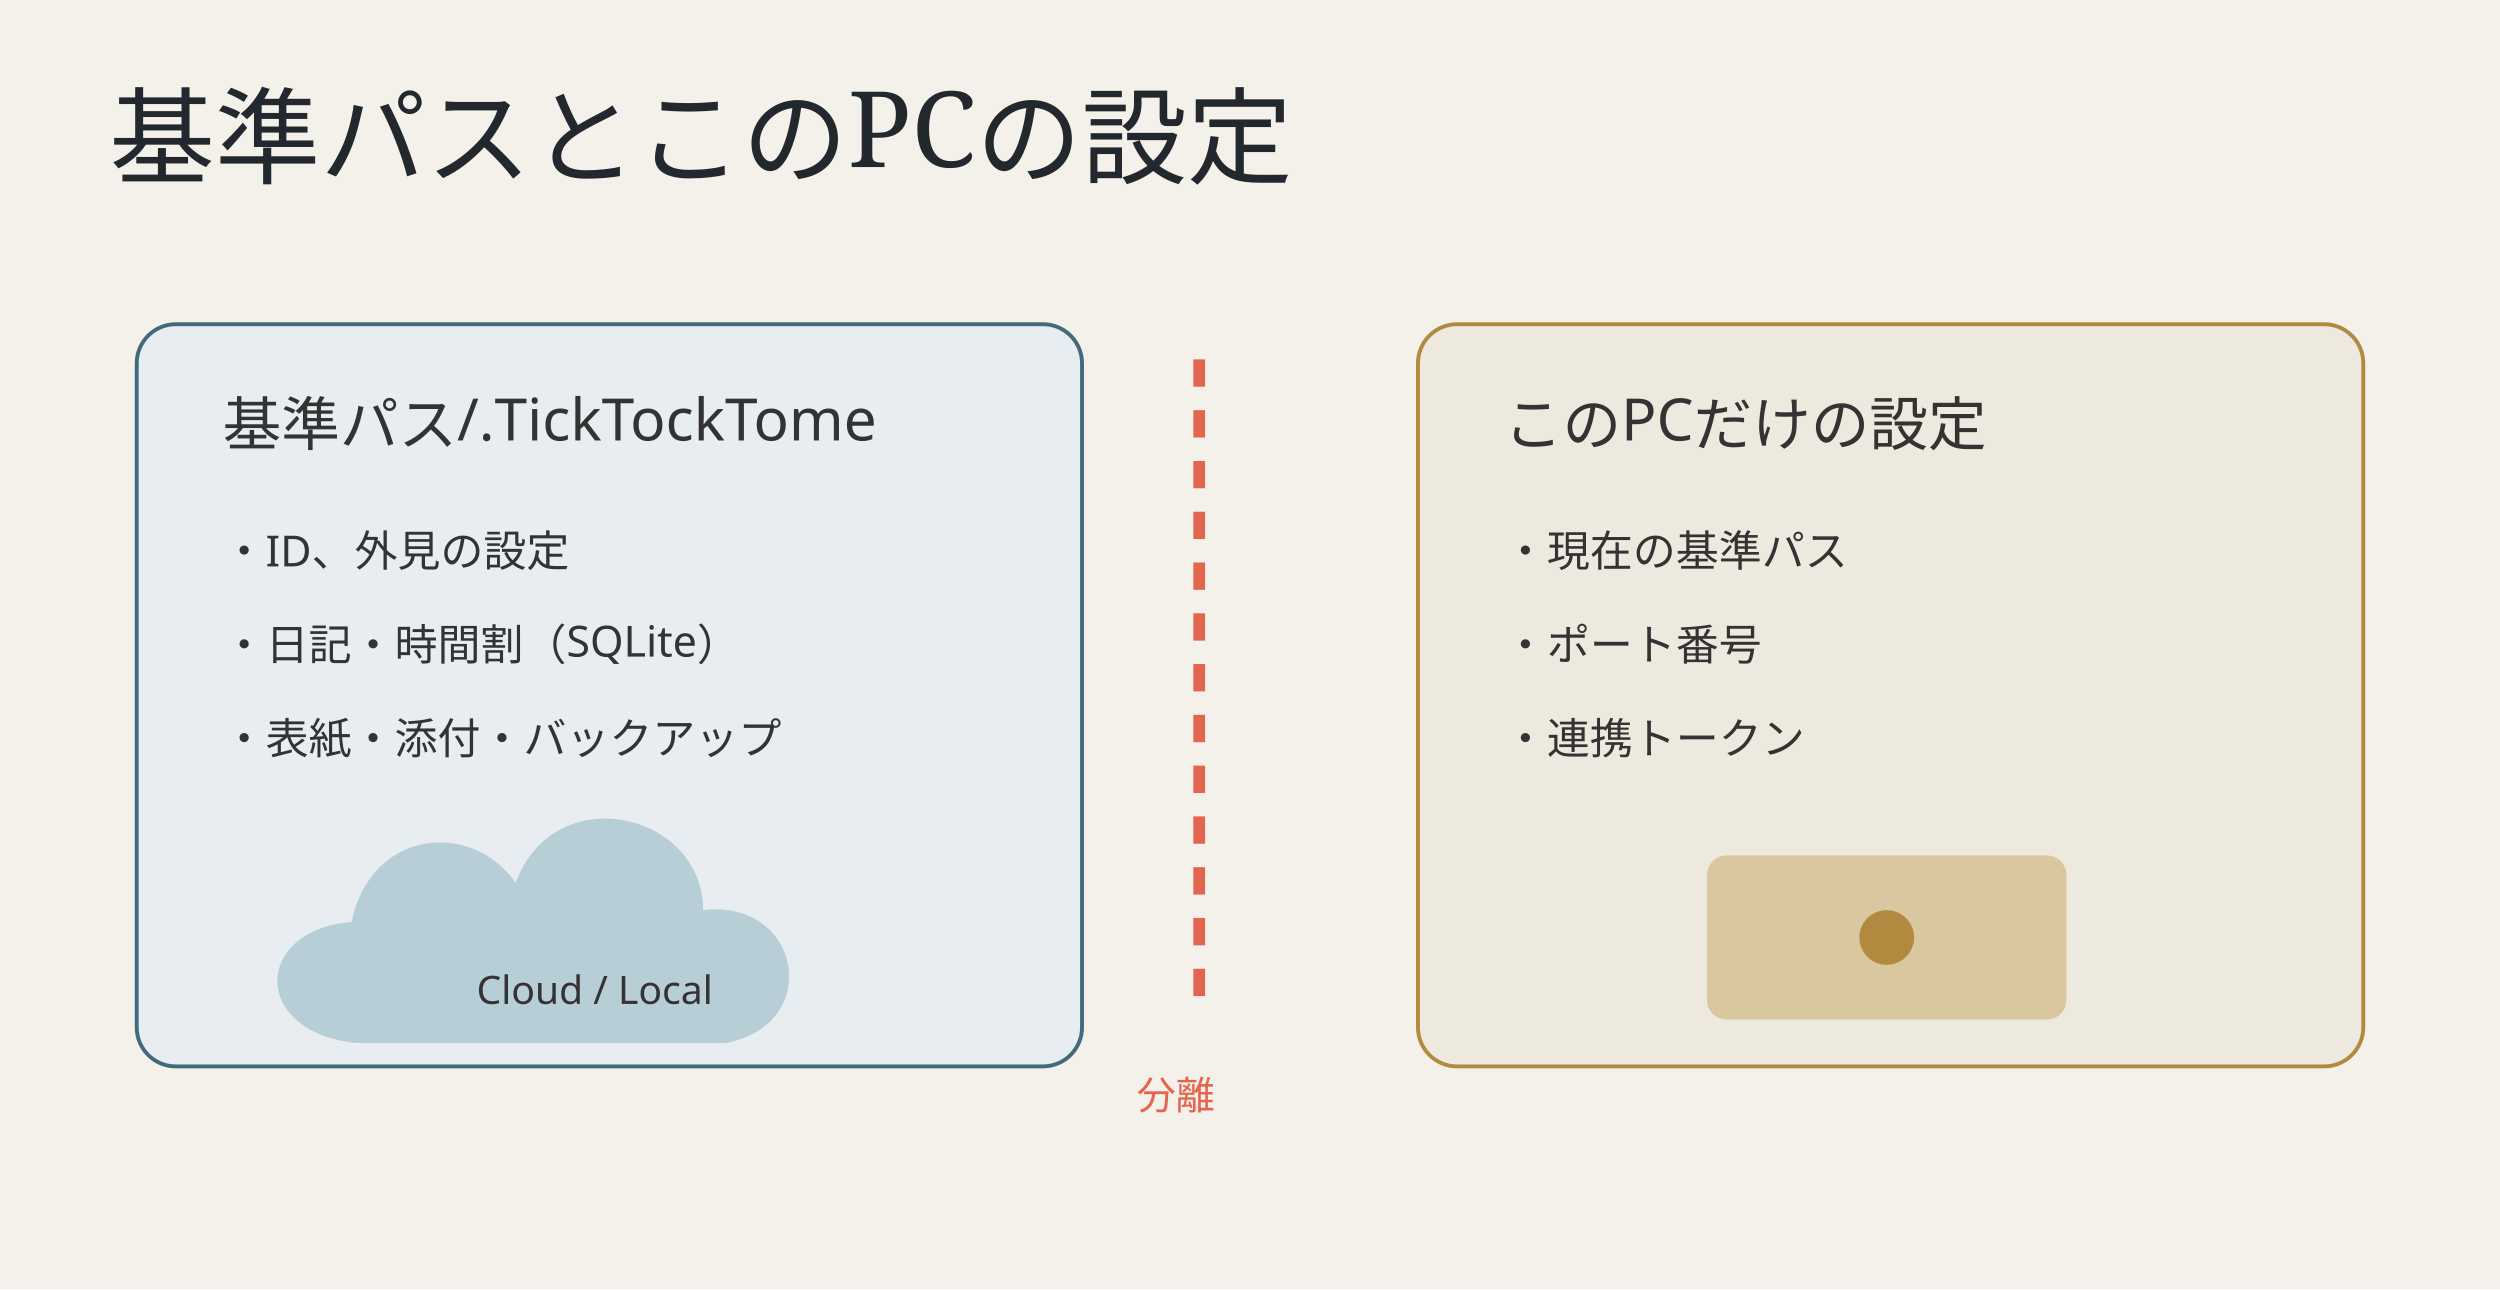
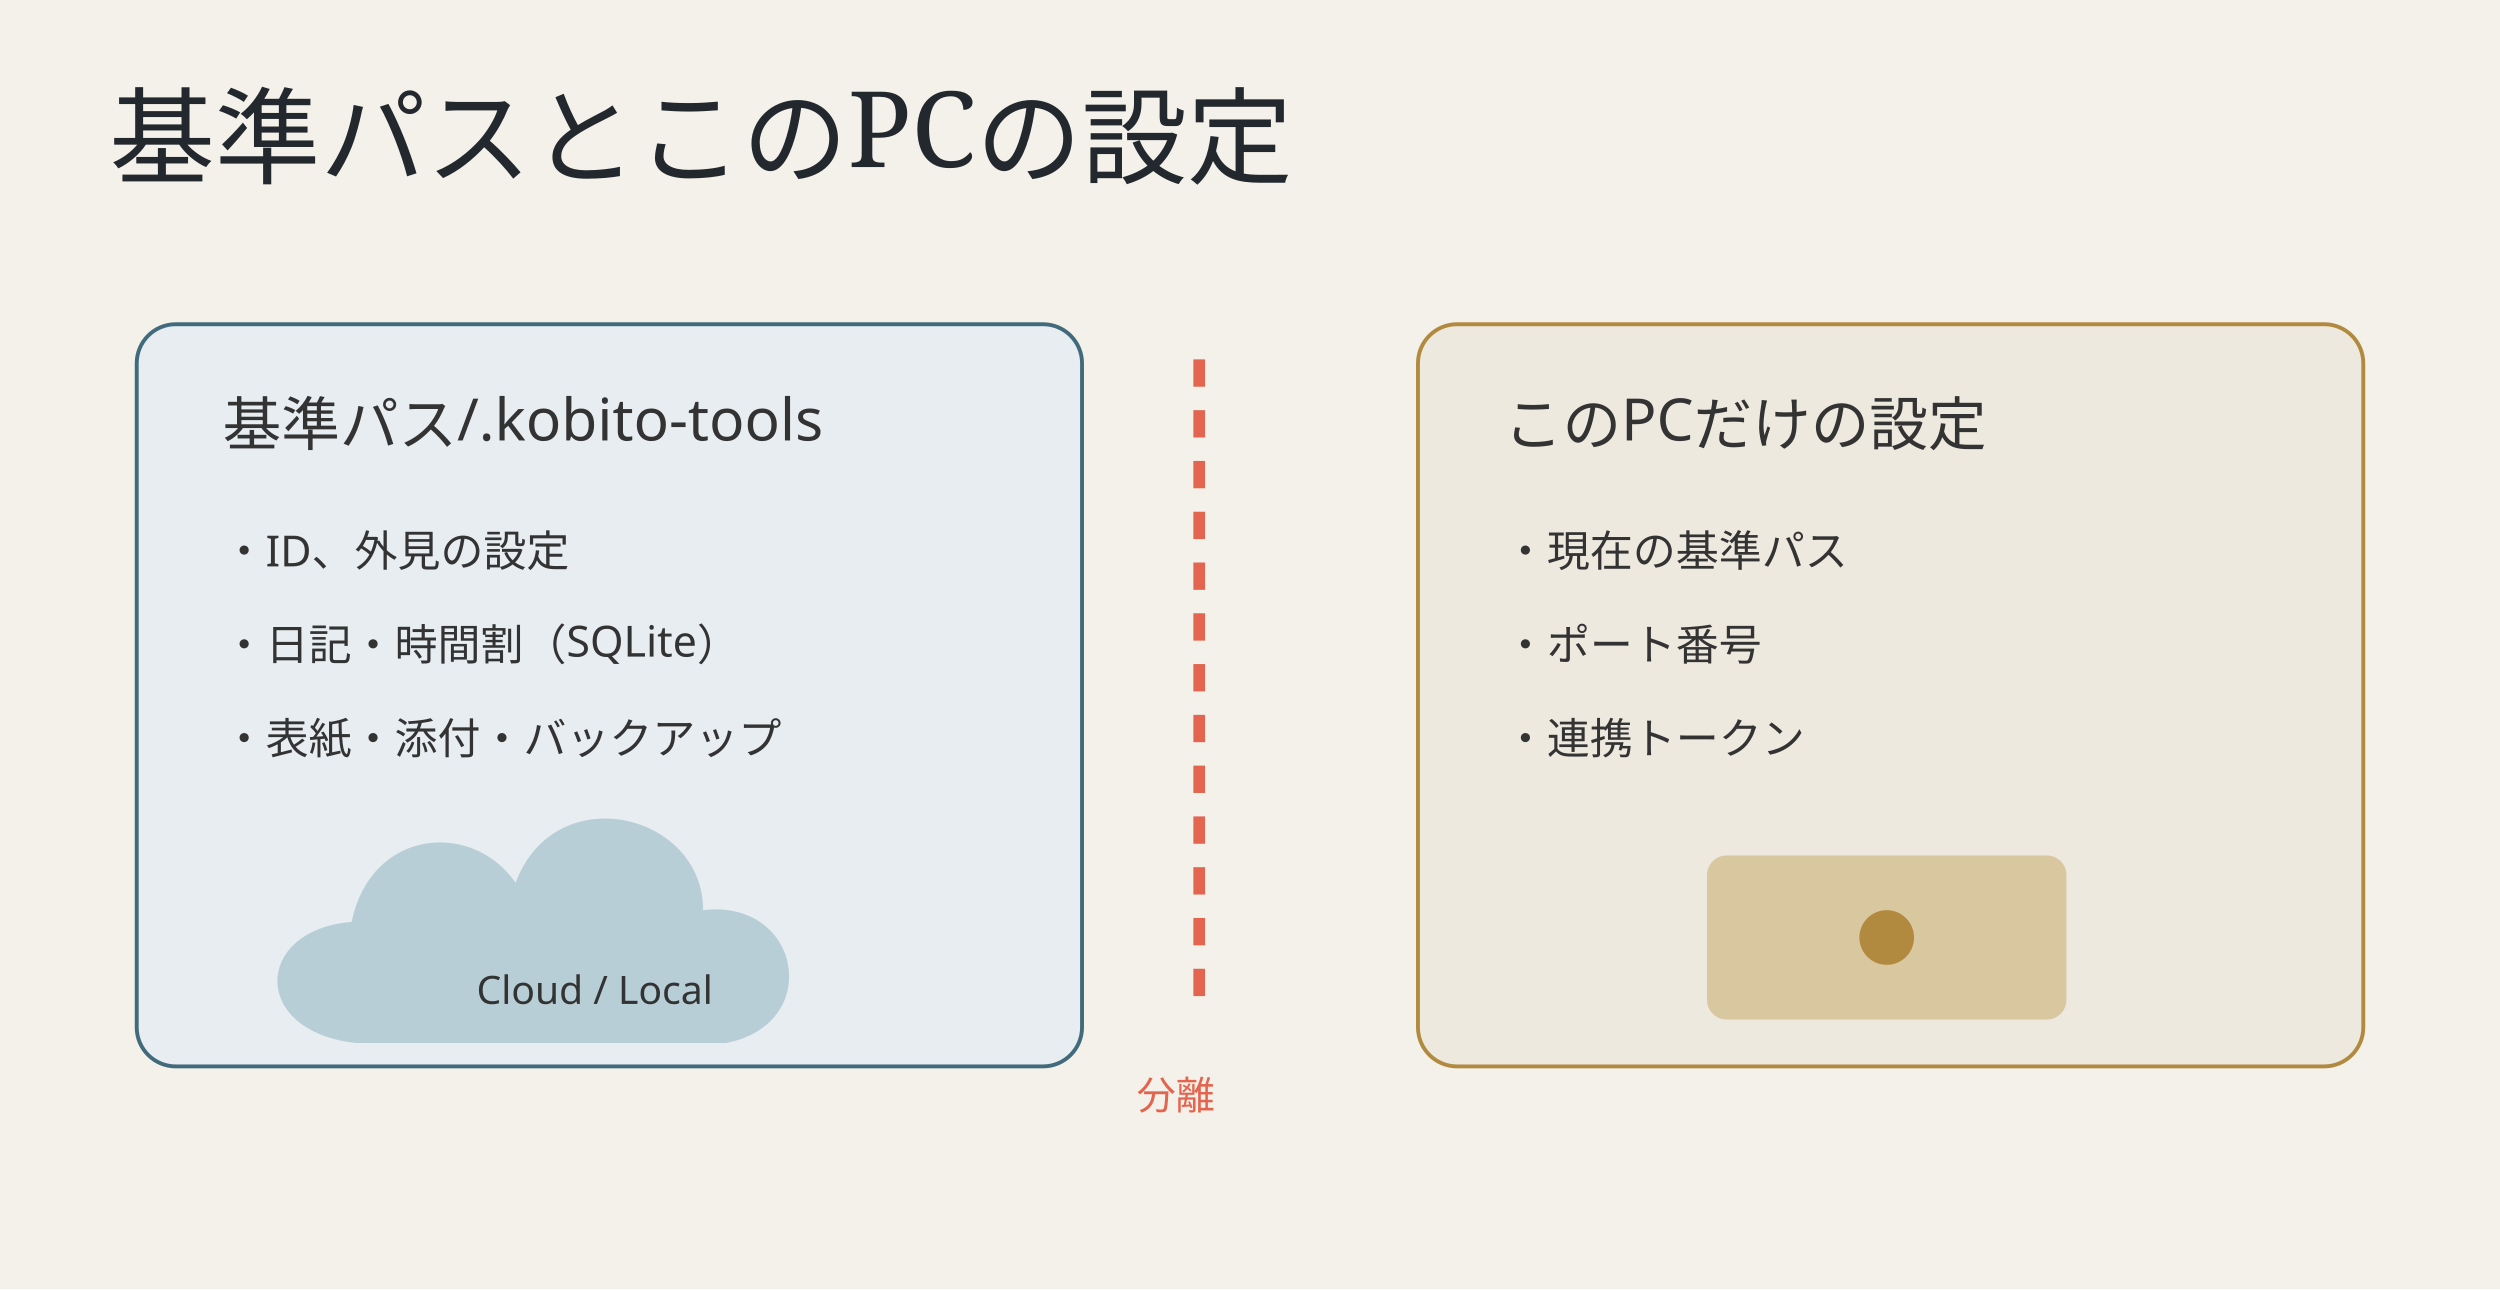
<svg xmlns="http://www.w3.org/2000/svg" viewBox="0 0 640 330">
  <rect width="640" height="330" fill="#f4f1ea" />
  <text x="28" y="45" font-family="Georgia" font-size="27" fill="#22282d">基準パスとこのPCの設定</text>
  <g font-family="sans-serif" fill="#333">
    <rect x="35" y="83" width="242" height="190" rx="10" fill="#e7edf1" stroke="#416b7c" />
-     <text x="57" y="114" font-size="15">基準パス/.TickTockTome</text>
+     <text x="57" y="114" font-size="15">基準パス/.kobito-tools</text>
    <text x="57" y="145" font-size="11">・ID、外見の設定</text>
    <text x="57" y="169" font-size="11">・日記・時間割（SQLite）</text>
    <text x="57" y="193" font-size="11">・表紙・添付・バックアップ</text>
    <path d="M90 236c5-24 31-26 42-10 10-27 48-18 48 7 25-3 31 29 6 34H91c-27-3-26-29-1-31Z" fill="#b8ced6" />
    <text x="122" y="257" font-size="10">Cloud / Local</text>
    <rect x="363" y="83" width="242" height="190" rx="10" fill="#eee9df" stroke="#b28a3f" />
    <text x="385" y="114" font-size="15">このPCだけの設定</text>
    <text x="385" y="145" font-size="11">・現在の基準パス</text>
    <text x="385" y="169" font-size="11">・ポート番号</text>
    <text x="385" y="193" font-size="11">・連携トークン</text>
    <rect x="437" y="219" width="92" height="42" rx="5" fill="#d8c79f" />
    <circle cx="483" cy="240" r="7" fill="#b28a3f" />
  </g>
  <path d="M307 92v166" stroke="#e3654f" stroke-width="3" stroke-dasharray="7 6" />
  <text x="291" y="284" font-family="sans-serif" font-size="10" fill="#e3654f">分離</text>
</svg>
